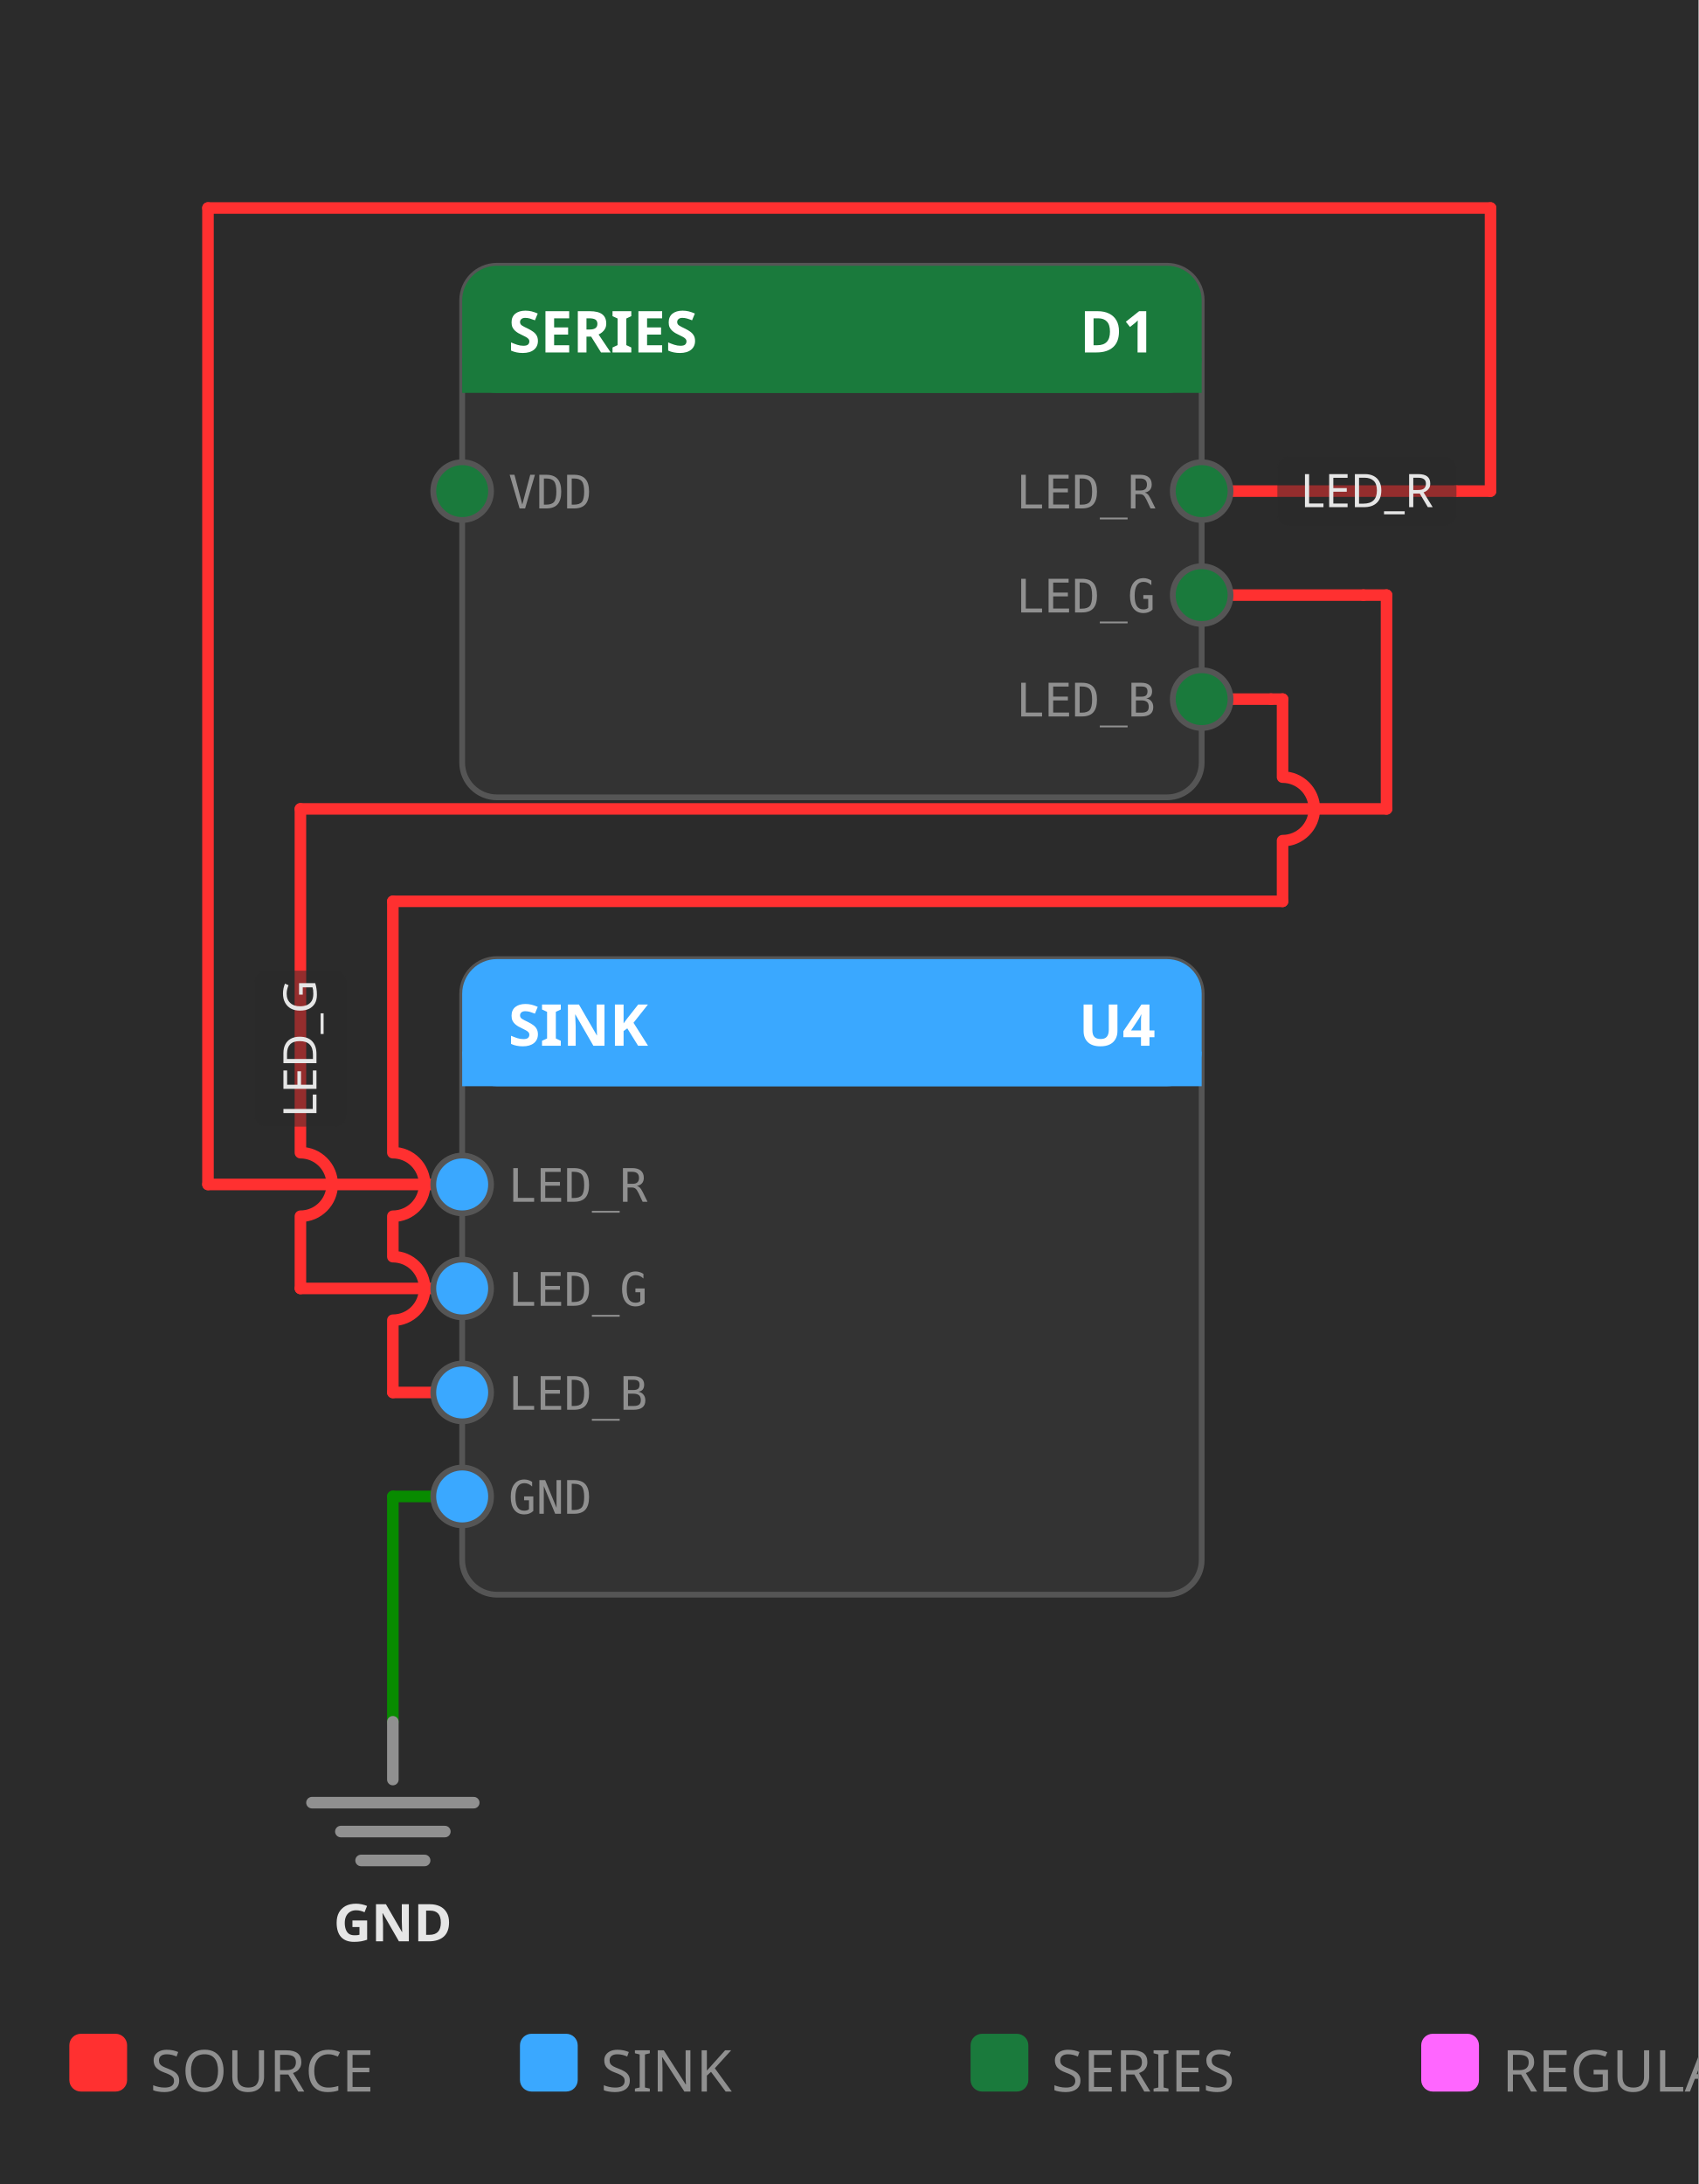
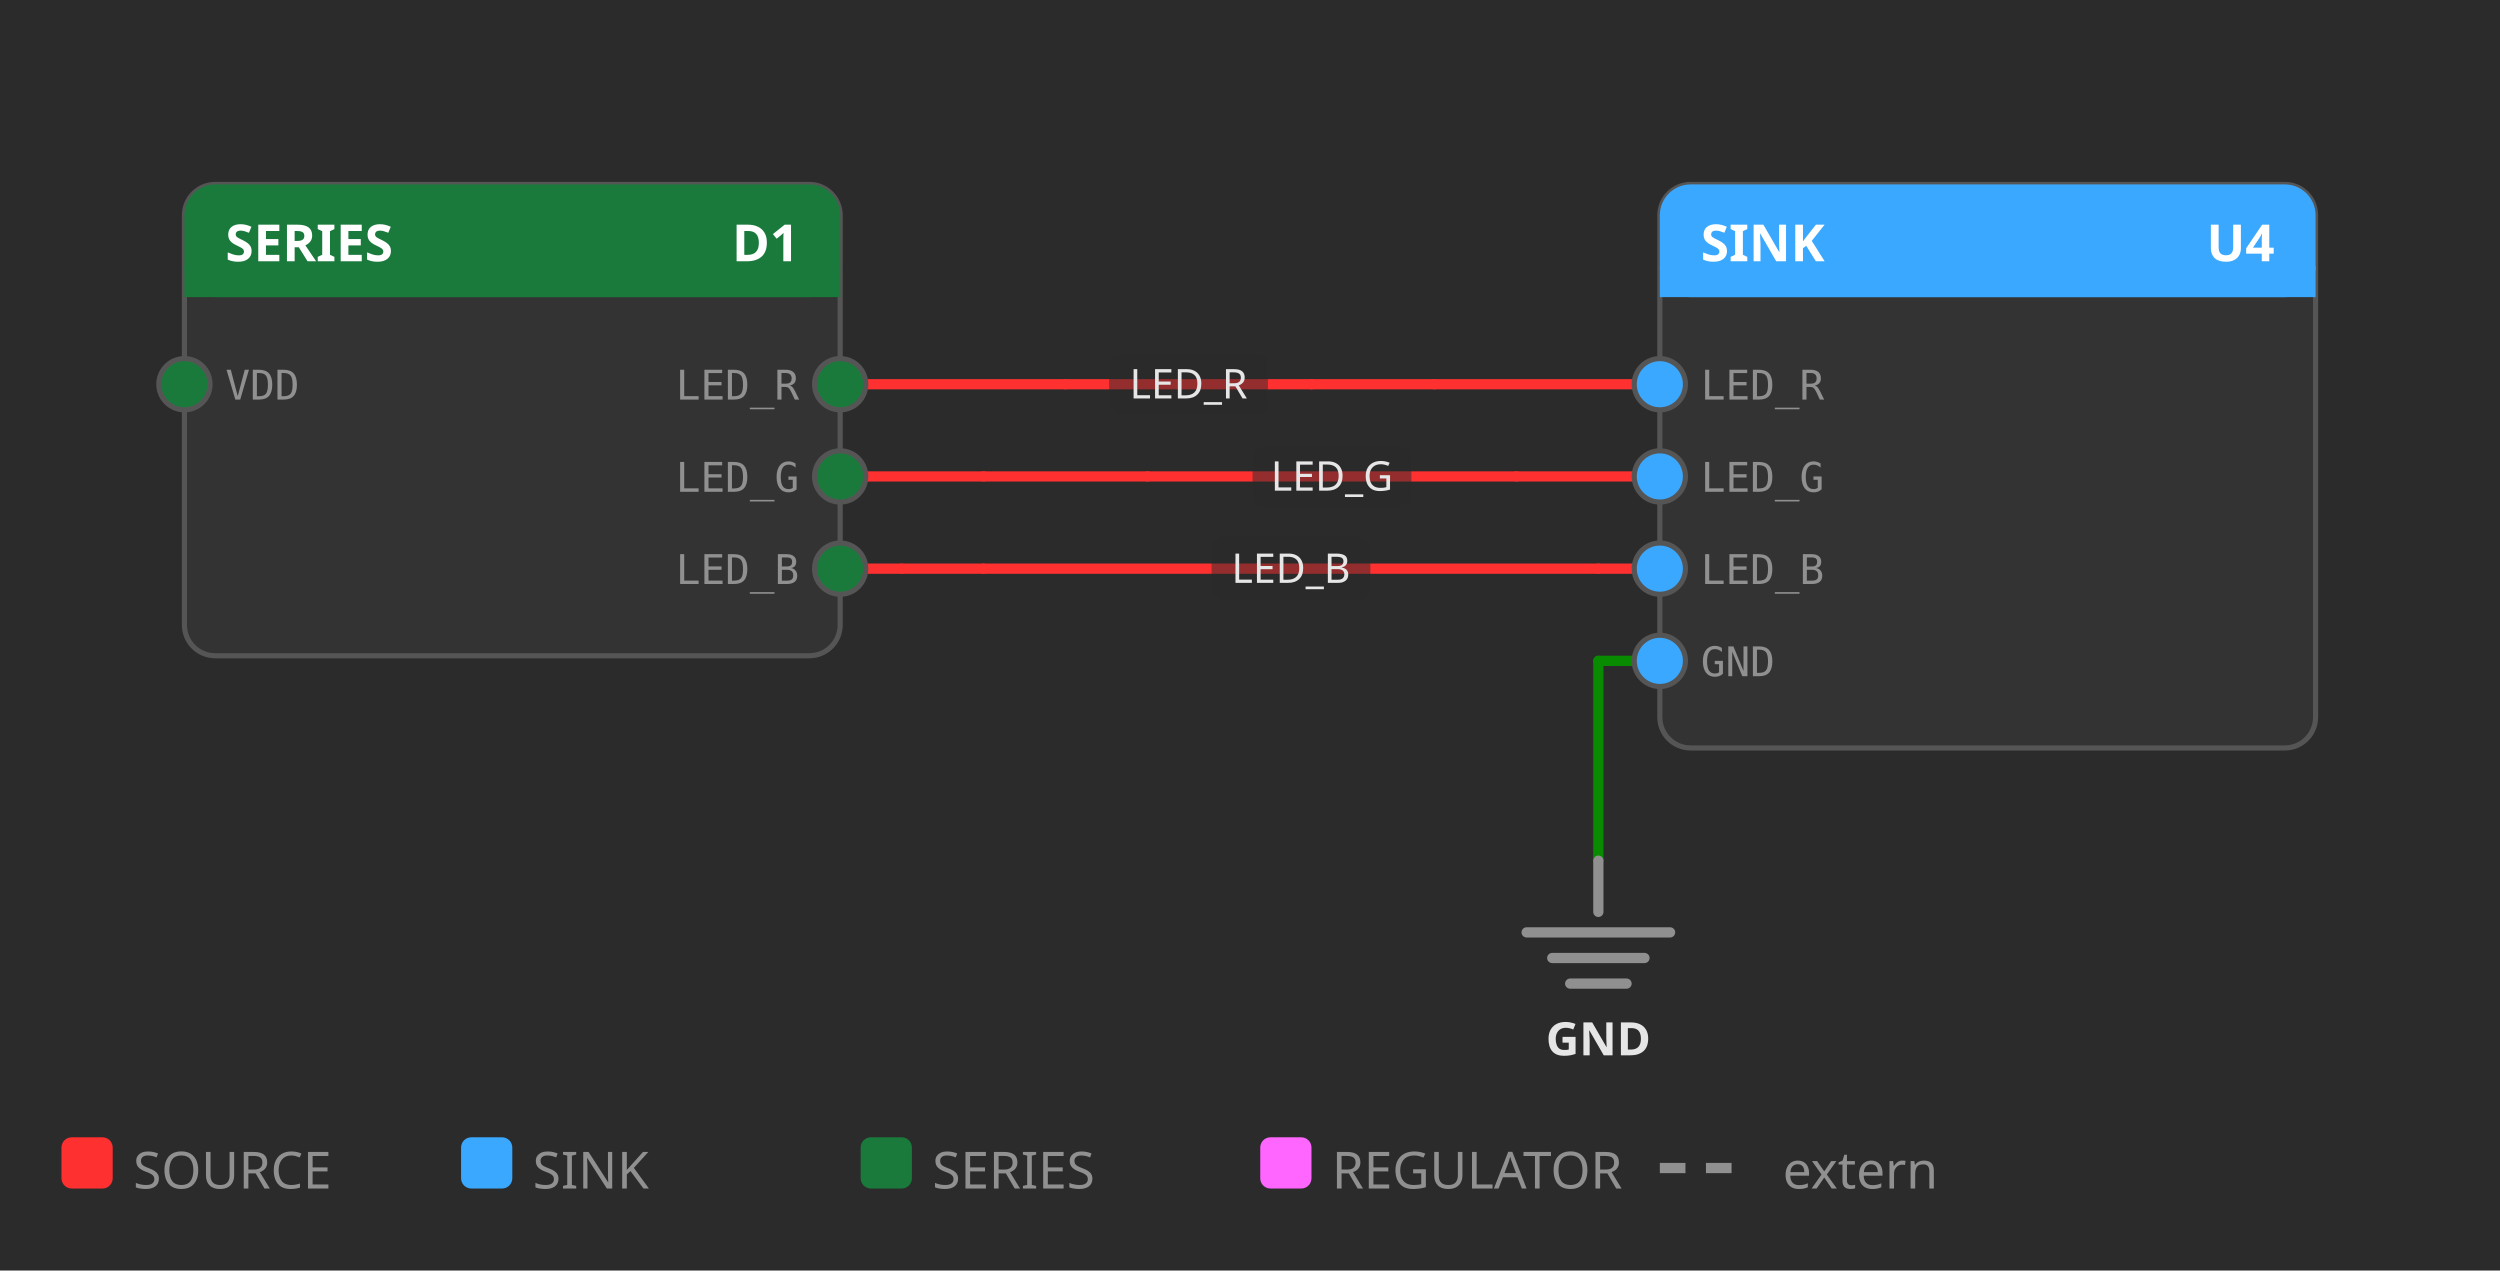
- <svg xmlns="http://www.w3.org/2000/svg" width="294" height="378" viewBox="0 0 294 378">
+ <svg xmlns="http://www.w3.org/2000/svg" width="488" height="248" viewBox="0 0 488 248">
  <rect width="100%" height="100%" fill="#2b2b2b" />
-   <line x1="208" y1="121" x2="220" y2="121" stroke="#ff3030" stroke-width="2" stroke-linecap="round" />
-   <line x1="220" y1="121" x2="222" y2="121" stroke="#ff3030" stroke-width="2" stroke-linecap="round" />
-   <line x1="68" y1="156" x2="222" y2="156" stroke="#ff3030" stroke-width="2" stroke-linecap="round" />
-   <line x1="68" y1="241" x2="80" y2="241" stroke="#ff3030" stroke-width="2" stroke-linecap="round" />
-   <line x1="208" y1="103" x2="236" y2="103" stroke="#ff3030" stroke-width="2" stroke-linecap="round" />
-   <line x1="236" y1="103" x2="240" y2="103" stroke="#ff3030" stroke-width="2" stroke-linecap="round" />
-   <line x1="52" y1="140" x2="240" y2="140" stroke="#ff3030" stroke-width="2" stroke-linecap="round" />
-   <line x1="52" y1="223" x2="80" y2="223" stroke="#ff3030" stroke-width="2" stroke-linecap="round" />
-   <line x1="208" y1="85" x2="252" y2="85" stroke="#ff3030" stroke-width="2" stroke-linecap="round" />
-   <line x1="252" y1="85" x2="258" y2="85" stroke="#ff3030" stroke-width="2" stroke-linecap="round" />
-   <line x1="36" y1="36" x2="258" y2="36" stroke="#ff3030" stroke-width="2" stroke-linecap="round" />
-   <line x1="36" y1="205" x2="80" y2="205" stroke="#ff3030" stroke-width="2" stroke-linecap="round" />
-   <line x1="68" y1="259" x2="80" y2="259" stroke="#088b00" stroke-width="2" stroke-linecap="round" />
-   <path d="M 222,121 V 134.5 A 5.5,5.5 0 0 1 222,145.5 V 156" fill="none" stroke="#ff3030" stroke-width="2" stroke-linecap="round" stroke-linejoin="round" />
-   <path d="M 68,156 V 199.5 A 5.5,5.5 0 0 1 68,210.5 V 217.5 A 5.5,5.5 0 0 1 68,228.5 V 241" fill="none" stroke="#ff3030" stroke-width="2" stroke-linecap="round" stroke-linejoin="round" />
-   <path d="M 240,103 V 140" fill="none" stroke="#ff3030" stroke-width="2" stroke-linecap="round" stroke-linejoin="round" />
-   <path d="M 52,140 V 199.5 A 5.5,5.5 0 0 1 52,210.5 V 223" fill="none" stroke="#ff3030" stroke-width="2" stroke-linecap="round" stroke-linejoin="round" />
-   <path d="M 258,36 V 85" fill="none" stroke="#ff3030" stroke-width="2" stroke-linecap="round" stroke-linejoin="round" />
-   <path d="M 36,36 V 205" fill="none" stroke="#ff3030" stroke-width="2" stroke-linecap="round" stroke-linejoin="round" />
-   <path d="M 68,259 V 298" fill="none" stroke="#088b00" stroke-width="2" stroke-linecap="round" stroke-linejoin="round" />
-   <line x1="68" y1="298" x2="68" y2="308" stroke="#909090" stroke-width="2" stroke-linecap="round" />
-   <line x1="54" y1="312" x2="82" y2="312" stroke="#909090" stroke-width="2" stroke-linecap="round" />
-   <line x1="59" y1="317" x2="77" y2="317" stroke="#909090" stroke-width="2" stroke-linecap="round" />
-   <line x1="62.5" y1="322" x2="73.5" y2="322" stroke="#909090" stroke-width="2" stroke-linecap="round" />
-   <text x="68" y="336" text-anchor="middle" fill="#e6e6e6" font-family="Segoe UI,sans-serif" font-size="9" font-weight="600">GND</text>
-   <rect class="topo-hit" data-label="D1" x="80" y="46" width="128" height="92" rx="6" fill="#333333" stroke="#555555" stroke-width="1" />
-   <rect x="80" y="46" width="128" height="22" rx="6" fill="#1a7a3c" />
-   <rect x="80" y="62" width="128" height="6" fill="#1a7a3c" />
-   <text x="88" y="61" fill="#ffffff" font-family="Segoe UI,sans-serif" font-size="10" font-weight="600">SERIES</text>
-   <text x="200" y="61" fill="#ffffff" text-anchor="end" font-family="Segoe UI,sans-serif" font-size="10" font-weight="600">D1</text>
-   <circle cx="80" cy="85" r="5" fill="#1a7a3c" stroke="#555555" stroke-width="1" />
-   <text x="88" y="88" text-anchor="start" fill="#909090" font-family="Consolas,monospace" font-size="8">VDD</text>
-   <circle cx="208" cy="85" r="5" fill="#1a7a3c" stroke="#555555" stroke-width="1" />
-   <text x="200" y="88" text-anchor="end" fill="#909090" font-family="Consolas,monospace" font-size="8">LED_R</text>
-   <circle cx="208" cy="103" r="5" fill="#1a7a3c" stroke="#555555" stroke-width="1" />
-   <text x="200" y="106" text-anchor="end" fill="#909090" font-family="Consolas,monospace" font-size="8">LED_G</text>
-   <circle cx="208" cy="121" r="5" fill="#1a7a3c" stroke="#555555" stroke-width="1" />
-   <text x="200" y="124" text-anchor="end" fill="#909090" font-family="Consolas,monospace" font-size="8">LED_B</text>
-   <rect class="topo-hit" data-label="U4" x="80" y="166" width="128" height="110" rx="6" fill="#333333" stroke="#555555" stroke-width="1" />
-   <rect x="80" y="166" width="128" height="22" rx="6" fill="#3aa8ff" />
-   <rect x="80" y="182" width="128" height="6" fill="#3aa8ff" />
-   <text x="88" y="181" fill="#ffffff" font-family="Segoe UI,sans-serif" font-size="10" font-weight="600">SINK</text>
-   <text x="200" y="181" fill="#ffffff" text-anchor="end" font-family="Segoe UI,sans-serif" font-size="10" font-weight="600">U4</text>
-   <circle cx="80" cy="205" r="5" fill="#3aa8ff" stroke="#555555" stroke-width="1" />
-   <text x="88" y="208" text-anchor="start" fill="#909090" font-family="Consolas,monospace" font-size="8">LED_R</text>
-   <circle cx="80" cy="223" r="5" fill="#3aa8ff" stroke="#555555" stroke-width="1" />
-   <text x="88" y="226" text-anchor="start" fill="#909090" font-family="Consolas,monospace" font-size="8">LED_G</text>
-   <circle cx="80" cy="241" r="5" fill="#3aa8ff" stroke="#555555" stroke-width="1" />
-   <text x="88" y="244" text-anchor="start" fill="#909090" font-family="Consolas,monospace" font-size="8">LED_B</text>
-   <circle cx="80" cy="259" r="5" fill="#3aa8ff" stroke="#555555" stroke-width="1" />
-   <text x="88" y="262" text-anchor="start" fill="#909090" font-family="Consolas,monospace" font-size="8">GND</text>
-   <g transform="translate(52,181.5)">
-     <rect x="-8" y="-13.5" width="16" height="27" fill="#2b2b2b" fill-opacity="0.5" stroke="none" rx="2" />
-     <text transform="rotate(-90)" text-anchor="middle" dominant-baseline="middle" fill="#e6e6e6" font-family="Segoe UI,sans-serif" font-size="8">LED_G</text>
-   </g>
-   <rect x="221.1" y="79" width="31" height="12" fill="#2b2b2b" fill-opacity="0.5" stroke="none" rx="2" />
-   <text x="236.6" y="85" text-anchor="middle" dominant-baseline="middle" fill="#e6e6e6" font-family="Segoe UI,sans-serif" font-size="8">LED_R</text>
-   <rect x="12" y="352" width="10" height="10" rx="2" fill="#ff3030" />
-   <text x="26" y="362" fill="#909090" font-family="Segoe UI,sans-serif" font-size="10">SOURCE</text>
-   <rect x="90" y="352" width="10" height="10" rx="2" fill="#3aa8ff" />
-   <text x="104" y="362" fill="#909090" font-family="Segoe UI,sans-serif" font-size="10">SINK</text>
-   <rect x="168" y="352" width="10" height="10" rx="2" fill="#1a7a3c" />
-   <text x="182" y="362" fill="#909090" font-family="Segoe UI,sans-serif" font-size="10">SERIES</text>
-   <rect x="246" y="352" width="10" height="10" rx="2" fill="#ff66ff" />
-   <text x="260" y="362" fill="#909090" font-family="Segoe UI,sans-serif" font-size="10">REGULATOR</text>
-   <line x1="324" y1="358" x2="342" y2="358" stroke="#909090" stroke-width="2" stroke-dasharray="5 4" />
-   <text x="348" y="362" fill="#909090" font-family="Segoe UI,sans-serif" font-size="10">extern</text>
+   <line x1="164" y1="111" x2="176" y2="111" stroke="#ff3030" stroke-width="2" stroke-linecap="round" />
+   <line x1="176" y1="111" x2="192" y2="111" stroke="#ff3030" stroke-width="2" stroke-linecap="round" />
+   <line x1="192" y1="111" x2="312" y2="111" stroke="#ff3030" stroke-width="2" stroke-linecap="round" />
+   <line x1="312" y1="111" x2="324" y2="111" stroke="#ff3030" stroke-width="2" stroke-linecap="round" />
+   <line x1="164" y1="93" x2="192" y2="93" stroke="#ff3030" stroke-width="2" stroke-linecap="round" />
+   <line x1="192" y1="93" x2="224" y2="93" stroke="#ff3030" stroke-width="2" stroke-linecap="round" />
+   <line x1="224" y1="93" x2="296" y2="93" stroke="#ff3030" stroke-width="2" stroke-linecap="round" />
+   <line x1="296" y1="93" x2="324" y2="93" stroke="#ff3030" stroke-width="2" stroke-linecap="round" />
+   <line x1="164" y1="75" x2="208" y2="75" stroke="#ff3030" stroke-width="2" stroke-linecap="round" />
+   <line x1="208" y1="75" x2="256" y2="75" stroke="#ff3030" stroke-width="2" stroke-linecap="round" />
+   <line x1="256" y1="75" x2="280" y2="75" stroke="#ff3030" stroke-width="2" stroke-linecap="round" />
+   <line x1="280" y1="75" x2="324" y2="75" stroke="#ff3030" stroke-width="2" stroke-linecap="round" />
+   <line x1="312" y1="129" x2="324" y2="129" stroke="#088b00" stroke-width="2" stroke-linecap="round" />
+   <path d="M 312,129 V 168" fill="none" stroke="#088b00" stroke-width="2" stroke-linecap="round" stroke-linejoin="round" />
+   <line x1="312" y1="168" x2="312" y2="178" stroke="#909090" stroke-width="2" stroke-linecap="round" />
+   <line x1="298" y1="182" x2="326" y2="182" stroke="#909090" stroke-width="2" stroke-linecap="round" />
+   <line x1="303" y1="187" x2="321" y2="187" stroke="#909090" stroke-width="2" stroke-linecap="round" />
+   <line x1="306.5" y1="192" x2="317.5" y2="192" stroke="#909090" stroke-width="2" stroke-linecap="round" />
+   <text x="312" y="206" text-anchor="middle" fill="#e6e6e6" font-family="Segoe UI,sans-serif" font-size="9" font-weight="600">GND</text>
+   <rect class="topo-hit" data-label="D1" x="36" y="36" width="128" height="92" rx="6" fill="#333333" stroke="#555555" stroke-width="1" />
+   <rect x="36" y="36" width="128" height="22" rx="6" fill="#1a7a3c" />
+   <rect x="36" y="52" width="128" height="6" fill="#1a7a3c" />
+   <text x="44" y="51" fill="#ffffff" font-family="Segoe UI,sans-serif" font-size="10" font-weight="600">SERIES</text>
+   <text x="156" y="51" fill="#ffffff" text-anchor="end" font-family="Segoe UI,sans-serif" font-size="10" font-weight="600">D1</text>
+   <circle cx="36" cy="75" r="5" fill="#1a7a3c" stroke="#555555" stroke-width="1" />
+   <text x="44" y="78" text-anchor="start" fill="#909090" font-family="Consolas,monospace" font-size="8">VDD</text>
+   <circle cx="164" cy="75" r="5" fill="#1a7a3c" stroke="#555555" stroke-width="1" />
+   <text x="156" y="78" text-anchor="end" fill="#909090" font-family="Consolas,monospace" font-size="8">LED_R</text>
+   <circle cx="164" cy="93" r="5" fill="#1a7a3c" stroke="#555555" stroke-width="1" />
+   <text x="156" y="96" text-anchor="end" fill="#909090" font-family="Consolas,monospace" font-size="8">LED_G</text>
+   <circle cx="164" cy="111" r="5" fill="#1a7a3c" stroke="#555555" stroke-width="1" />
+   <text x="156" y="114" text-anchor="end" fill="#909090" font-family="Consolas,monospace" font-size="8">LED_B</text>
+   <rect class="topo-hit" data-label="U4" x="324" y="36" width="128" height="110" rx="6" fill="#333333" stroke="#555555" stroke-width="1" />
+   <rect x="324" y="36" width="128" height="22" rx="6" fill="#3aa8ff" />
+   <rect x="324" y="52" width="128" height="6" fill="#3aa8ff" />
+   <text x="332" y="51" fill="#ffffff" font-family="Segoe UI,sans-serif" font-size="10" font-weight="600">SINK</text>
+   <text x="444" y="51" fill="#ffffff" text-anchor="end" font-family="Segoe UI,sans-serif" font-size="10" font-weight="600">U4</text>
+   <circle cx="324" cy="75" r="5" fill="#3aa8ff" stroke="#555555" stroke-width="1" />
+   <text x="332" y="78" text-anchor="start" fill="#909090" font-family="Consolas,monospace" font-size="8">LED_R</text>
+   <circle cx="324" cy="93" r="5" fill="#3aa8ff" stroke="#555555" stroke-width="1" />
+   <text x="332" y="96" text-anchor="start" fill="#909090" font-family="Consolas,monospace" font-size="8">LED_G</text>
+   <circle cx="324" cy="111" r="5" fill="#3aa8ff" stroke="#555555" stroke-width="1" />
+   <text x="332" y="114" text-anchor="start" fill="#909090" font-family="Consolas,monospace" font-size="8">LED_B</text>
+   <circle cx="324" cy="129" r="5" fill="#3aa8ff" stroke="#555555" stroke-width="1" />
+   <text x="332" y="132" text-anchor="start" fill="#909090" font-family="Consolas,monospace" font-size="8">GND</text>
+   <rect x="236.5" y="105" width="31" height="12" fill="#2b2b2b" fill-opacity="0.5" stroke="none" rx="2" />
+   <text x="252" y="111" text-anchor="middle" dominant-baseline="middle" fill="#e6e6e6" font-family="Segoe UI,sans-serif" font-size="8">LED_B</text>
+   <rect x="244.5" y="87" width="31" height="12" fill="#2b2b2b" fill-opacity="0.5" stroke="none" rx="2" />
+   <text x="260" y="93" text-anchor="middle" dominant-baseline="middle" fill="#e6e6e6" font-family="Segoe UI,sans-serif" font-size="8">LED_G</text>
+   <rect x="216.5" y="69" width="31" height="12" fill="#2b2b2b" fill-opacity="0.5" stroke="none" rx="2" />
+   <text x="232" y="75" text-anchor="middle" dominant-baseline="middle" fill="#e6e6e6" font-family="Segoe UI,sans-serif" font-size="8">LED_R</text>
+   <rect x="12" y="222" width="10" height="10" rx="2" fill="#ff3030" />
+   <text x="26" y="232" fill="#909090" font-family="Segoe UI,sans-serif" font-size="10">SOURCE</text>
+   <rect x="90" y="222" width="10" height="10" rx="2" fill="#3aa8ff" />
+   <text x="104" y="232" fill="#909090" font-family="Segoe UI,sans-serif" font-size="10">SINK</text>
+   <rect x="168" y="222" width="10" height="10" rx="2" fill="#1a7a3c" />
+   <text x="182" y="232" fill="#909090" font-family="Segoe UI,sans-serif" font-size="10">SERIES</text>
+   <rect x="246" y="222" width="10" height="10" rx="2" fill="#ff66ff" />
+   <text x="260" y="232" fill="#909090" font-family="Segoe UI,sans-serif" font-size="10">REGULATOR</text>
+   <line x1="324" y1="228" x2="342" y2="228" stroke="#909090" stroke-width="2" stroke-dasharray="5 4" />
+   <text x="348" y="232" fill="#909090" font-family="Segoe UI,sans-serif" font-size="10">extern</text>
</svg>
